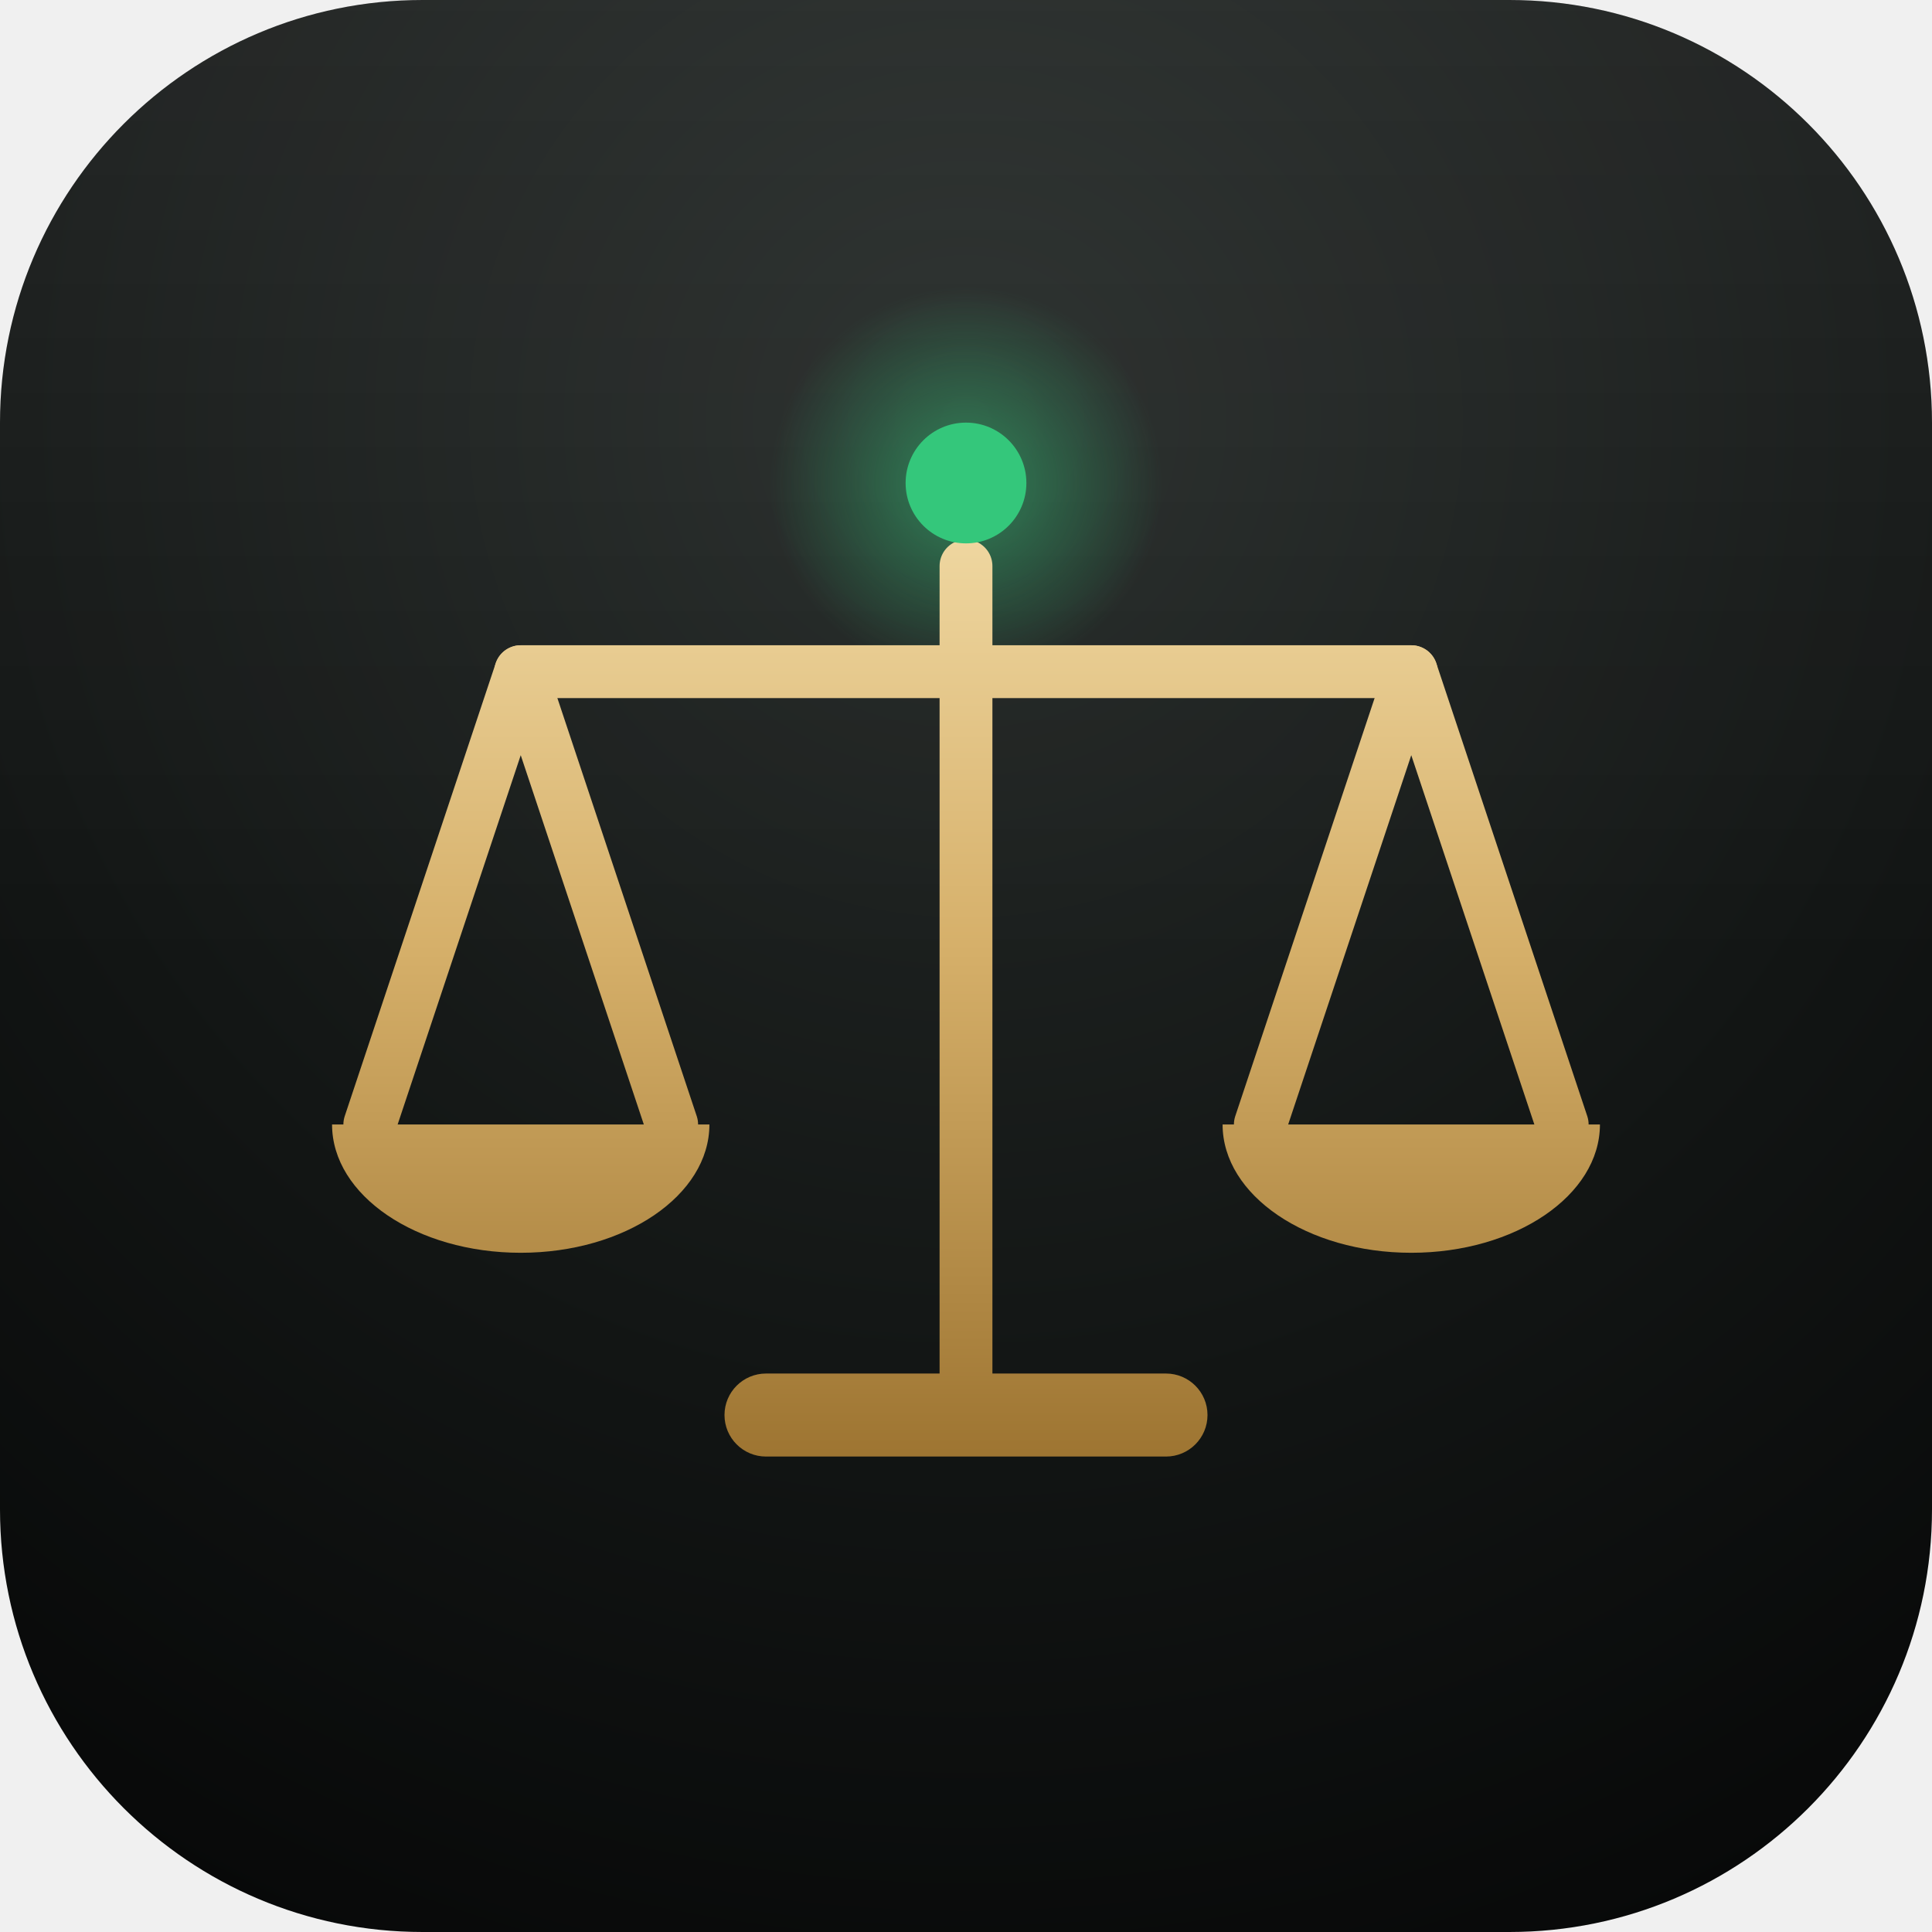
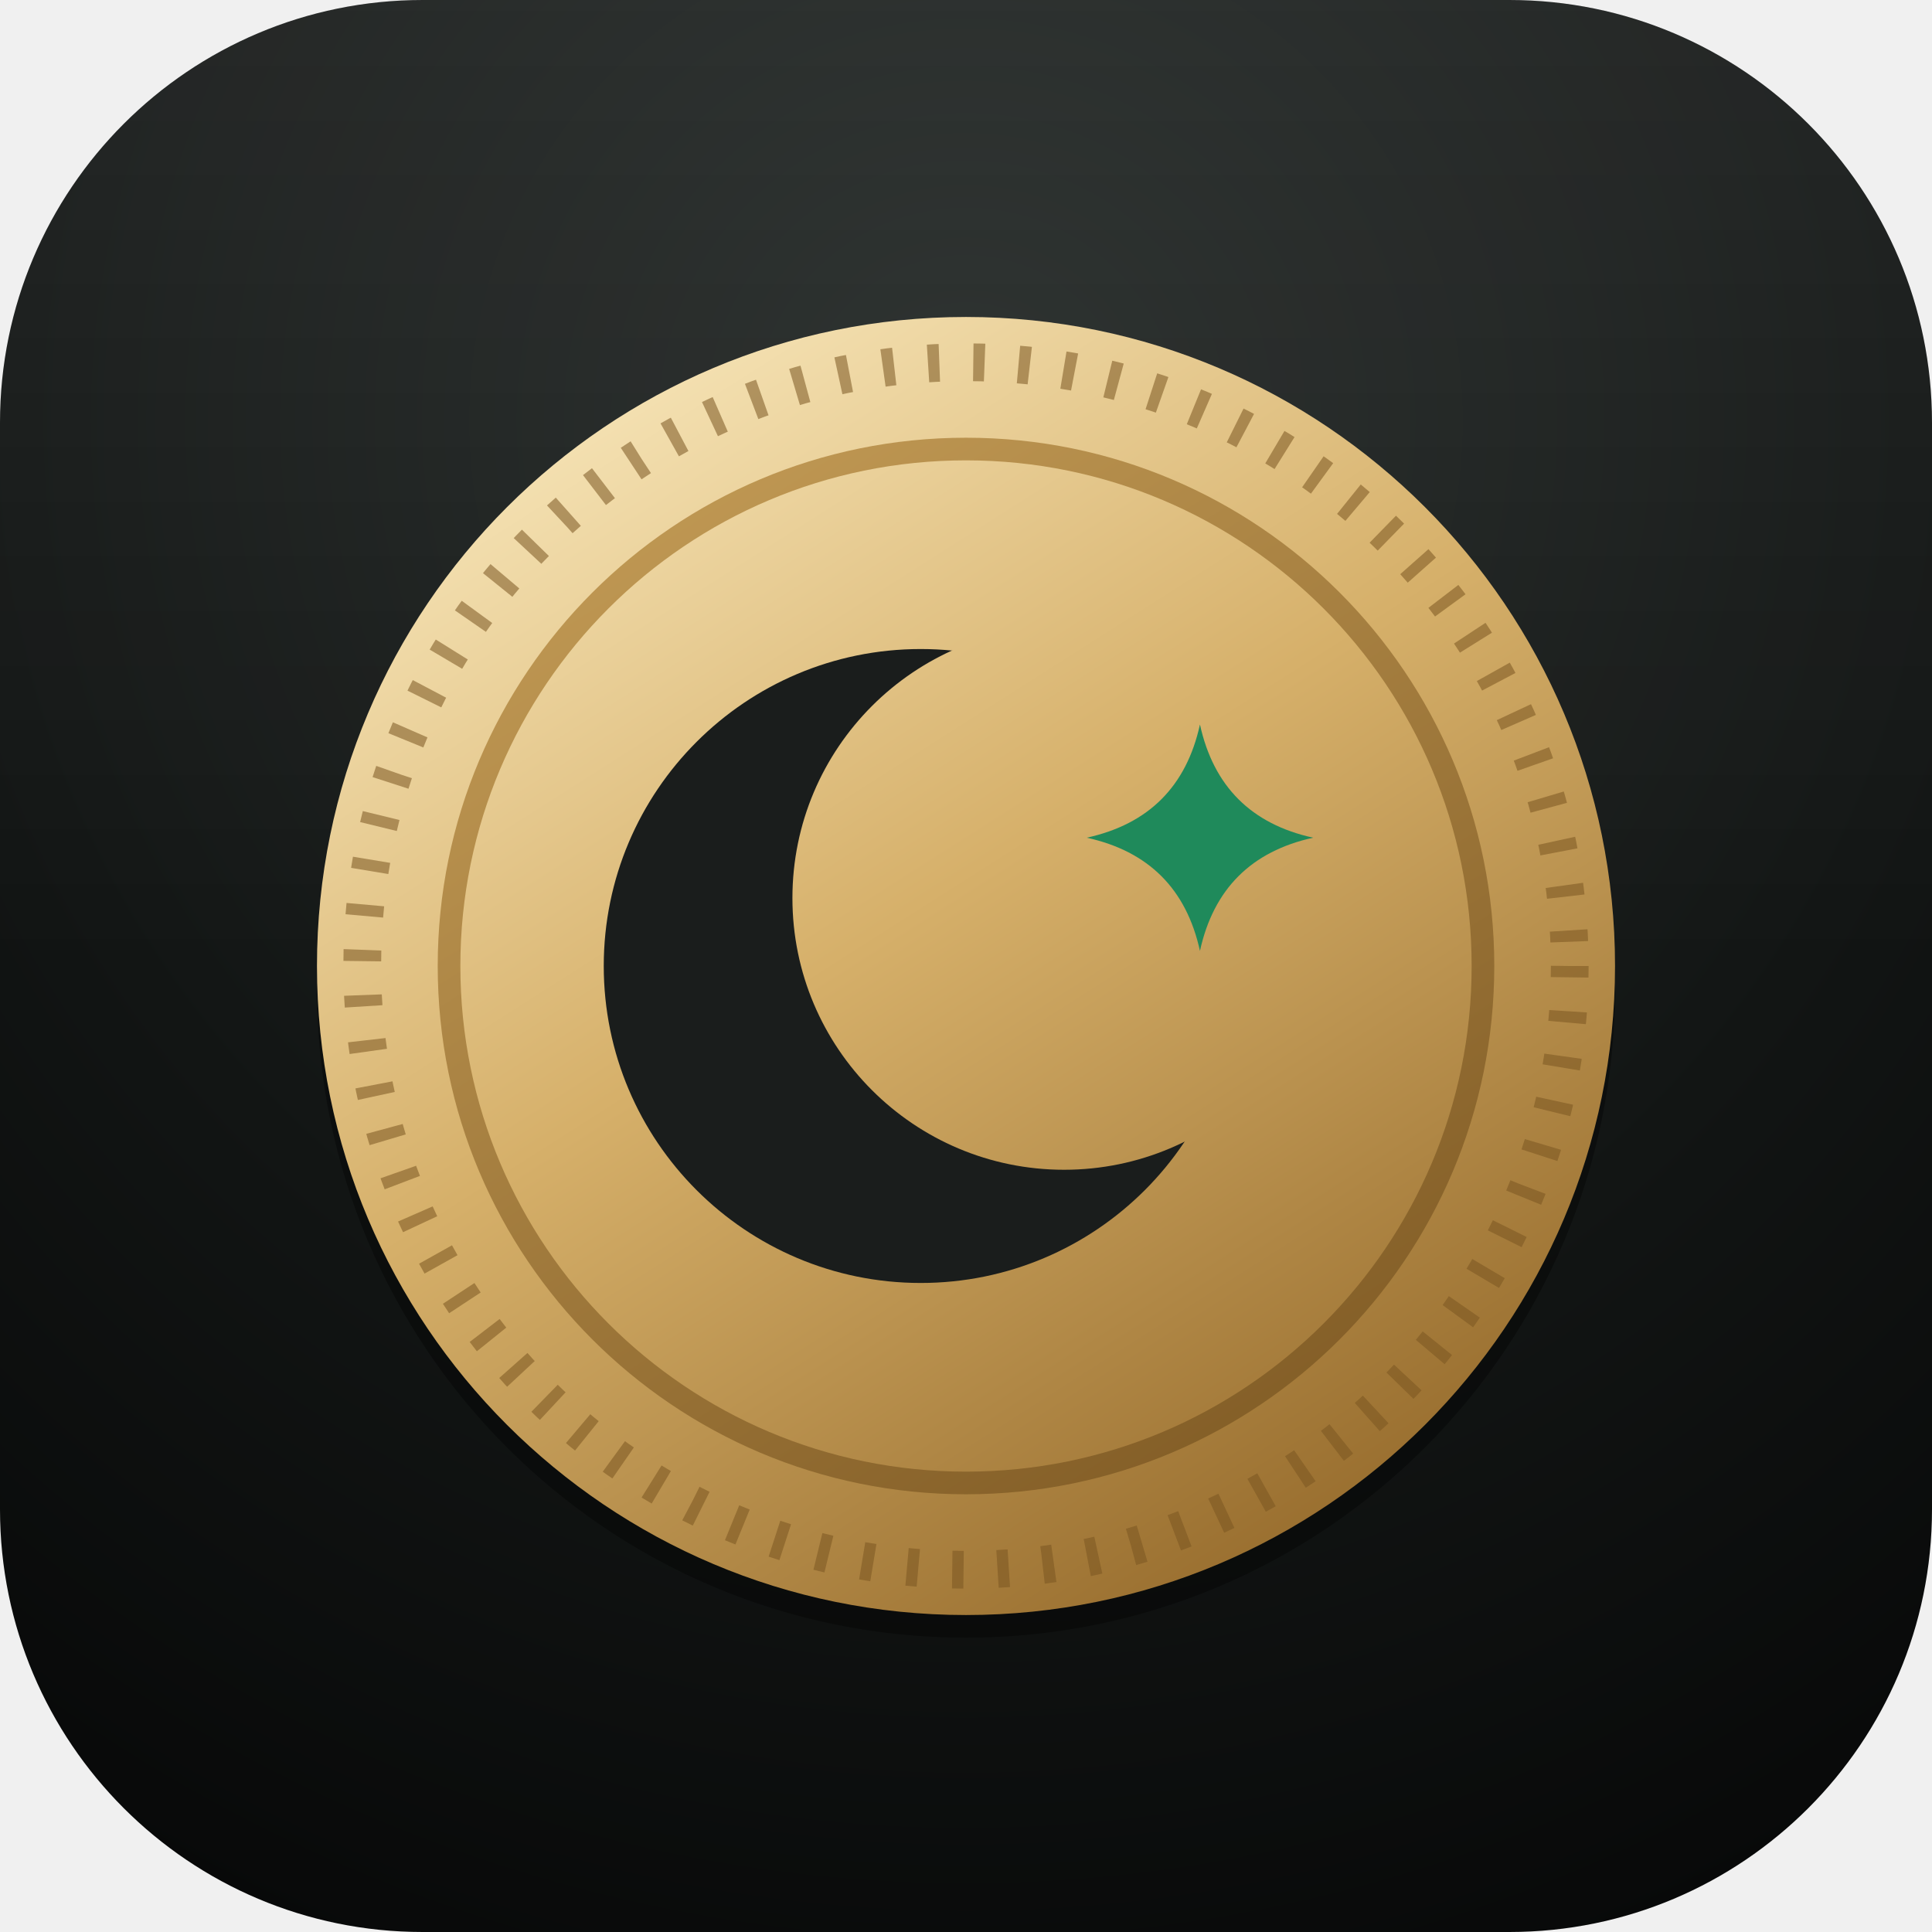
<svg xmlns="http://www.w3.org/2000/svg" viewBox="0 0 512 512">
  <defs>
    <radialGradient id="bg" cx="50%" cy="22%" r="85%">
      <stop offset="0" stop-color="#252a28" />
      <stop offset="0.6" stop-color="#121514" />
      <stop offset="1" stop-color="#080909" />
    </radialGradient>
-     <linearGradient id="gold" gradientUnits="userSpaceOnUse" x1="0" y1="110" x2="0" y2="390">
-       <stop offset="0" stop-color="#f6e2b0" />
-       <stop offset="0.5" stop-color="#d6b06a" />
-       <stop offset="1" stop-color="#9c7330" />
+     <linearGradient id="sheen" x1="0" y1="0" x2="0" y2="1">
+       <stop offset="0" stop-color="#fff" stop-opacity="0.07" />
+       <stop offset="0.5" stop-color="#fff" stop-opacity="0" />
    </linearGradient>
-     <linearGradient id="sheen" x1="0" y1="0" x2="0" y2="1">
-       <stop offset="0" stop-color="#ffffff" stop-opacity="0.07" />
-       <stop offset="0.5" stop-color="#ffffff" stop-opacity="0" />
+     <linearGradient id="gold" gradientUnits="userSpaceOnUse" x1="150" y1="90" x2="360" y2="420">
+       <stop offset="0" stop-color="#f8e7bb" />
+       <stop offset="0.45" stop-color="#d6b06a" />
+       <stop offset="1" stop-color="#94692a" />
    </linearGradient>
-     <radialGradient id="glow" cx="50%" cy="50%" r="50%">
-       <stop offset="0" stop-color="#34c77b" stop-opacity="0.55" />
-       <stop offset="1" stop-color="#34c77b" stop-opacity="0" />
-     </radialGradient>
+     <linearGradient id="goldD" gradientUnits="userSpaceOnUse" x1="150" y1="90" x2="360" y2="420">
+       <stop offset="0" stop-color="#c9a15a" />
+       <stop offset="1" stop-color="#7a5520" />
+     </linearGradient>
+     <linearGradient id="em" gradientUnits="userSpaceOnUse" x1="120" y1="120" x2="390" y2="400">
+       <stop offset="0" stop-color="#3bd486" />
+       <stop offset="0.5" stop-color="#1f8a5b" />
+       <stop offset="1" stop-color="#0d4a30" />
+     </linearGradient>
+     <mask id="cm">
+       <rect width="512" height="512" fill="#fff" />
+       <circle cx="282" cy="238" r="72" fill="#000" />
+     </mask>
  </defs>
  <rect width="512" height="512" rx="112" fill="url(#bg)" />
  <rect width="512" height="512" rx="112" fill="url(#sheen)" />
-   <circle cx="256" cy="128" r="52" fill="url(#glow)" />
-   <g fill="none" stroke="url(#gold)" stroke-width="14" stroke-linecap="round" stroke-linejoin="round">
-     <path d="M256 150V368" />
-     <path d="M138 178H374" />
-     <path d="M138 178L98 298M138 178L178 298M374 178L334 298M374 178L414 298" />
+   <circle cx="256" cy="262" r="172" fill="#000" opacity="0.35" />
+   <circle cx="256" cy="256" r="172" fill="url(#gold)" />
+   <circle cx="256" cy="256" r="160" fill="none" stroke="#7a5520" stroke-width="10" stroke-dasharray="3 9" opacity="0.55" />
+   <circle cx="256" cy="256" r="140" fill="url(#goldD)" />
+   <circle cx="256" cy="256" r="134" fill="url(#gold)" />
+   <g mask="url(#cm)">
+     <circle cx="244" cy="256" r="84" fill="#1a1d1c" />
  </g>
-   <path d="M88 298H188A50 34 0 0 1 88 298Z" fill="url(#gold)" />
-   <path d="M324 298H424A50 34 0 0 1 324 298Z" fill="url(#gold)" />
-   <rect x="192" y="364" width="128" height="22" rx="11" fill="url(#gold)" />
-   <circle cx="256" cy="128" r="16" fill="#34c77b" />
+   <path d="M318 192Q323.4 216.6 348 222Q323.4 227.4 318 252Q312.6 227.4 288 222Q312.6 216.6 318 192Z" fill="#1f8a5b" />
</svg>
